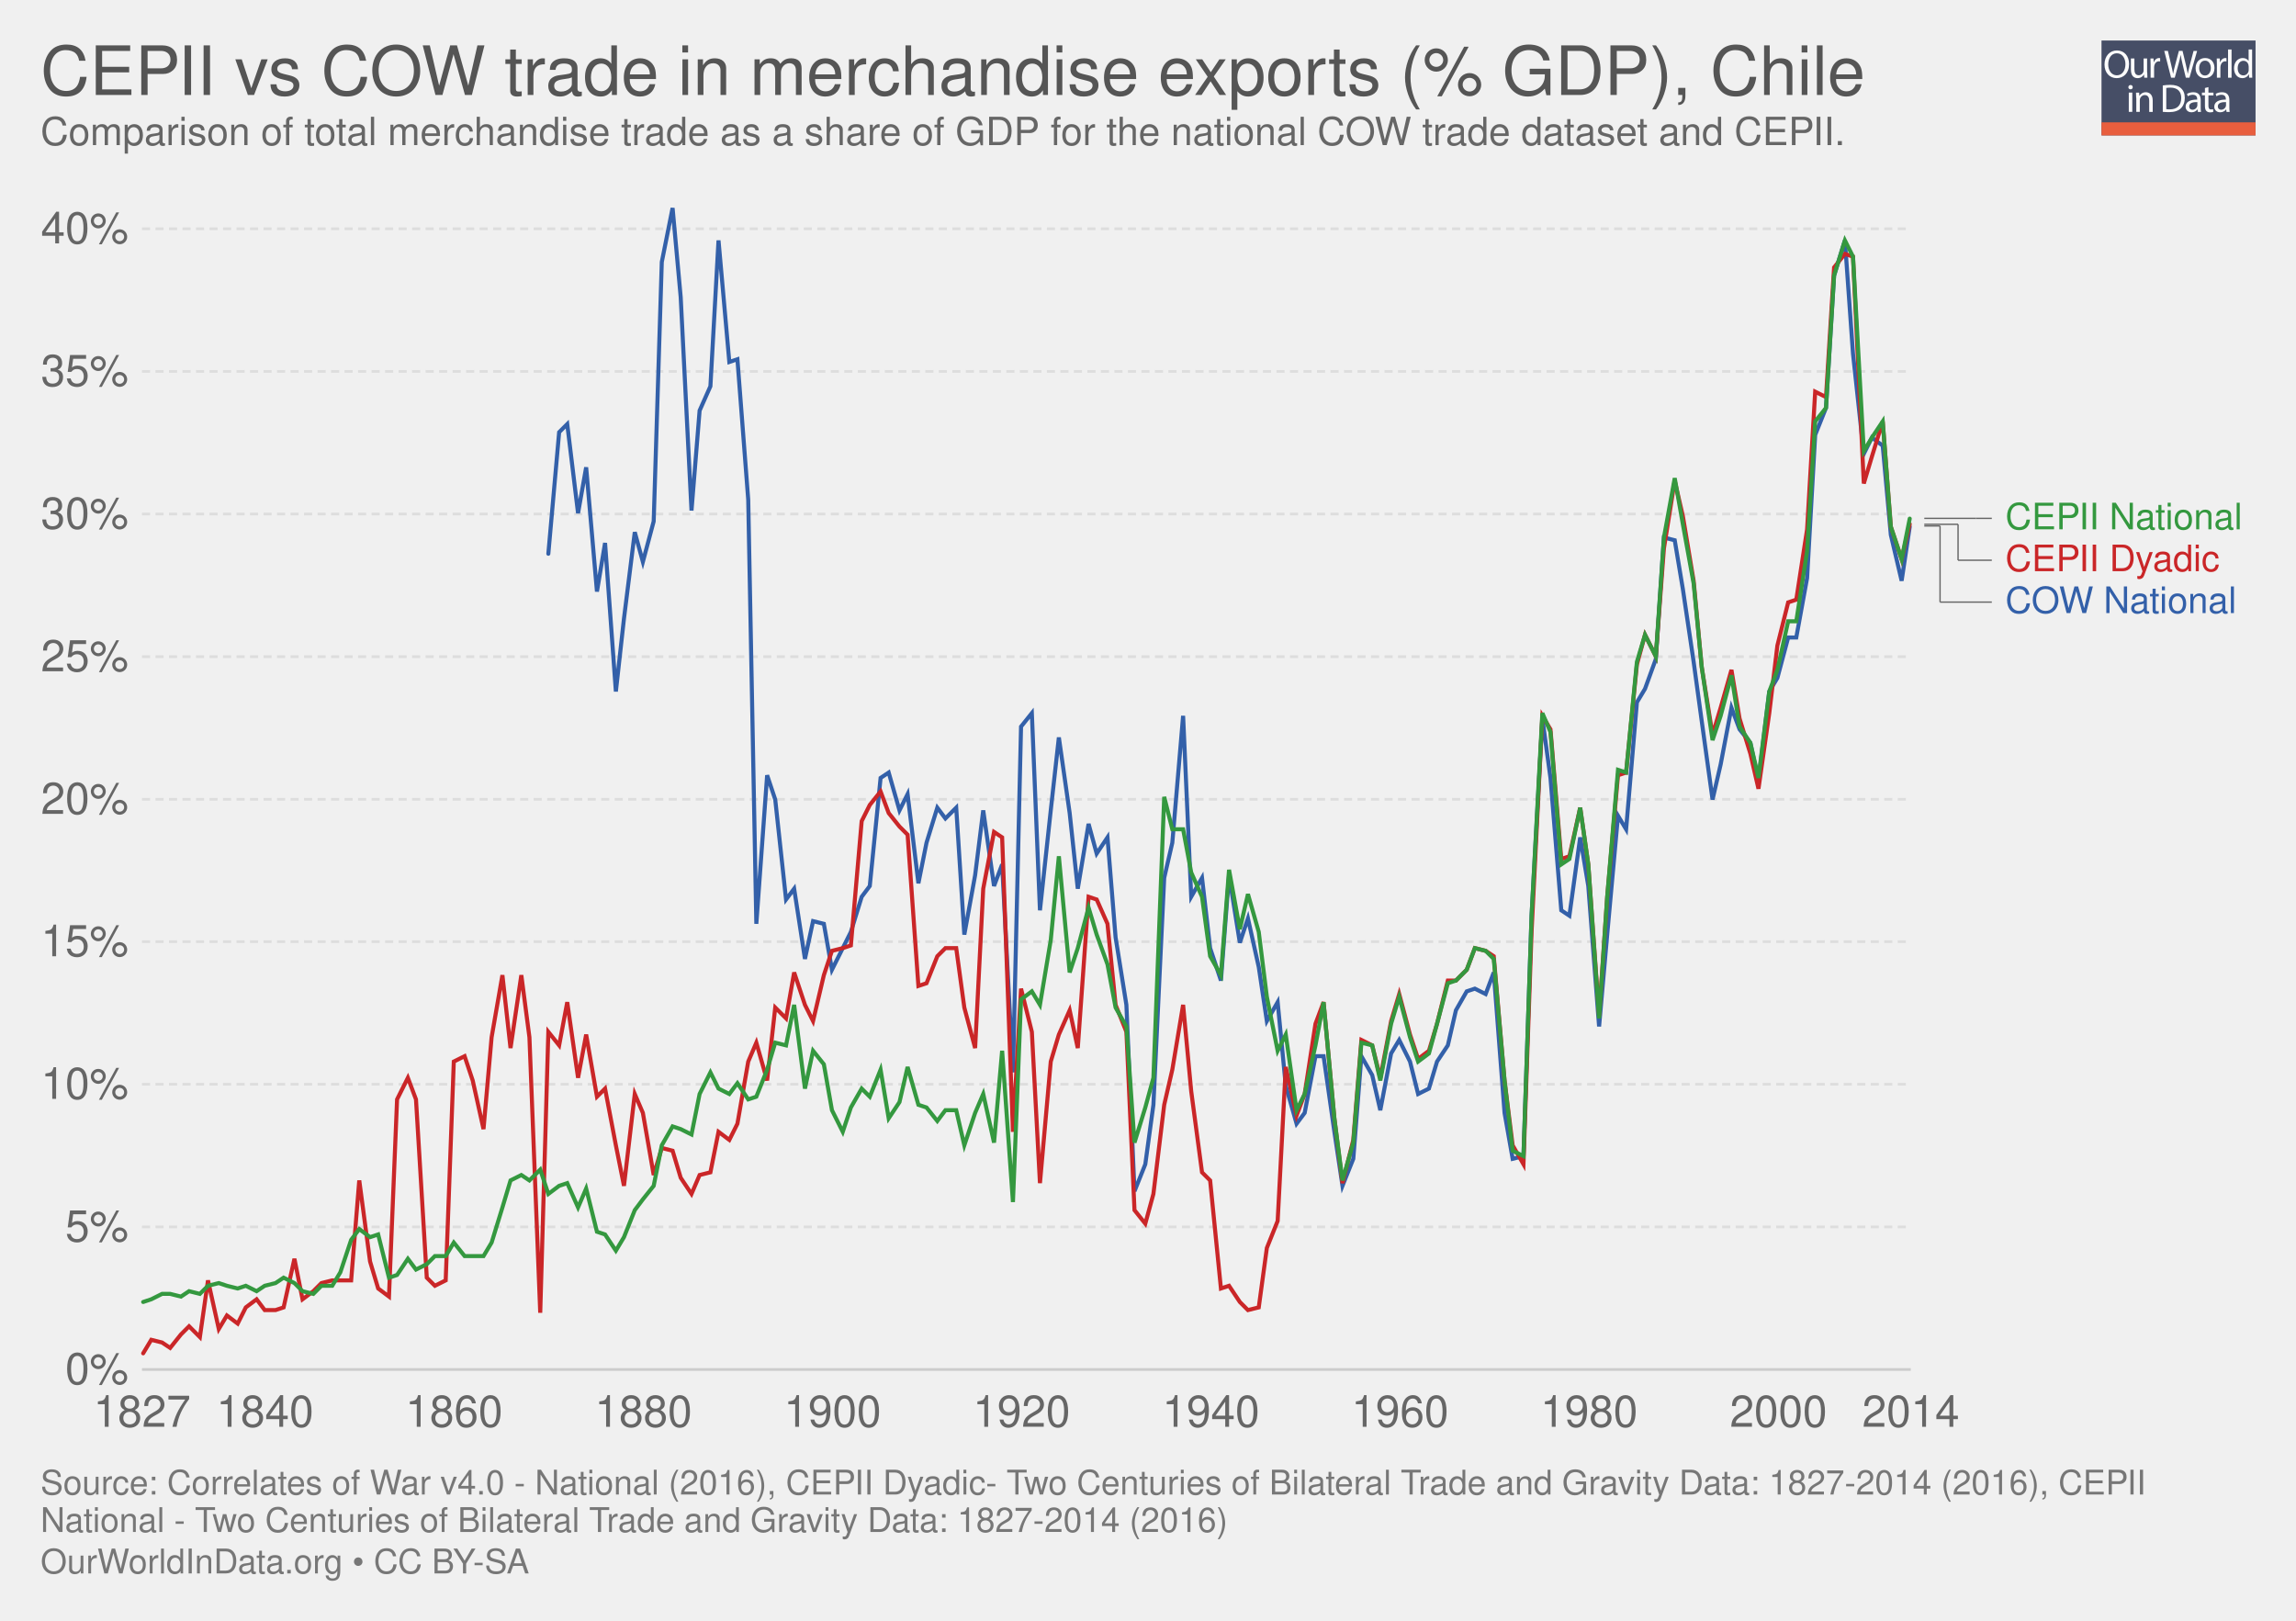
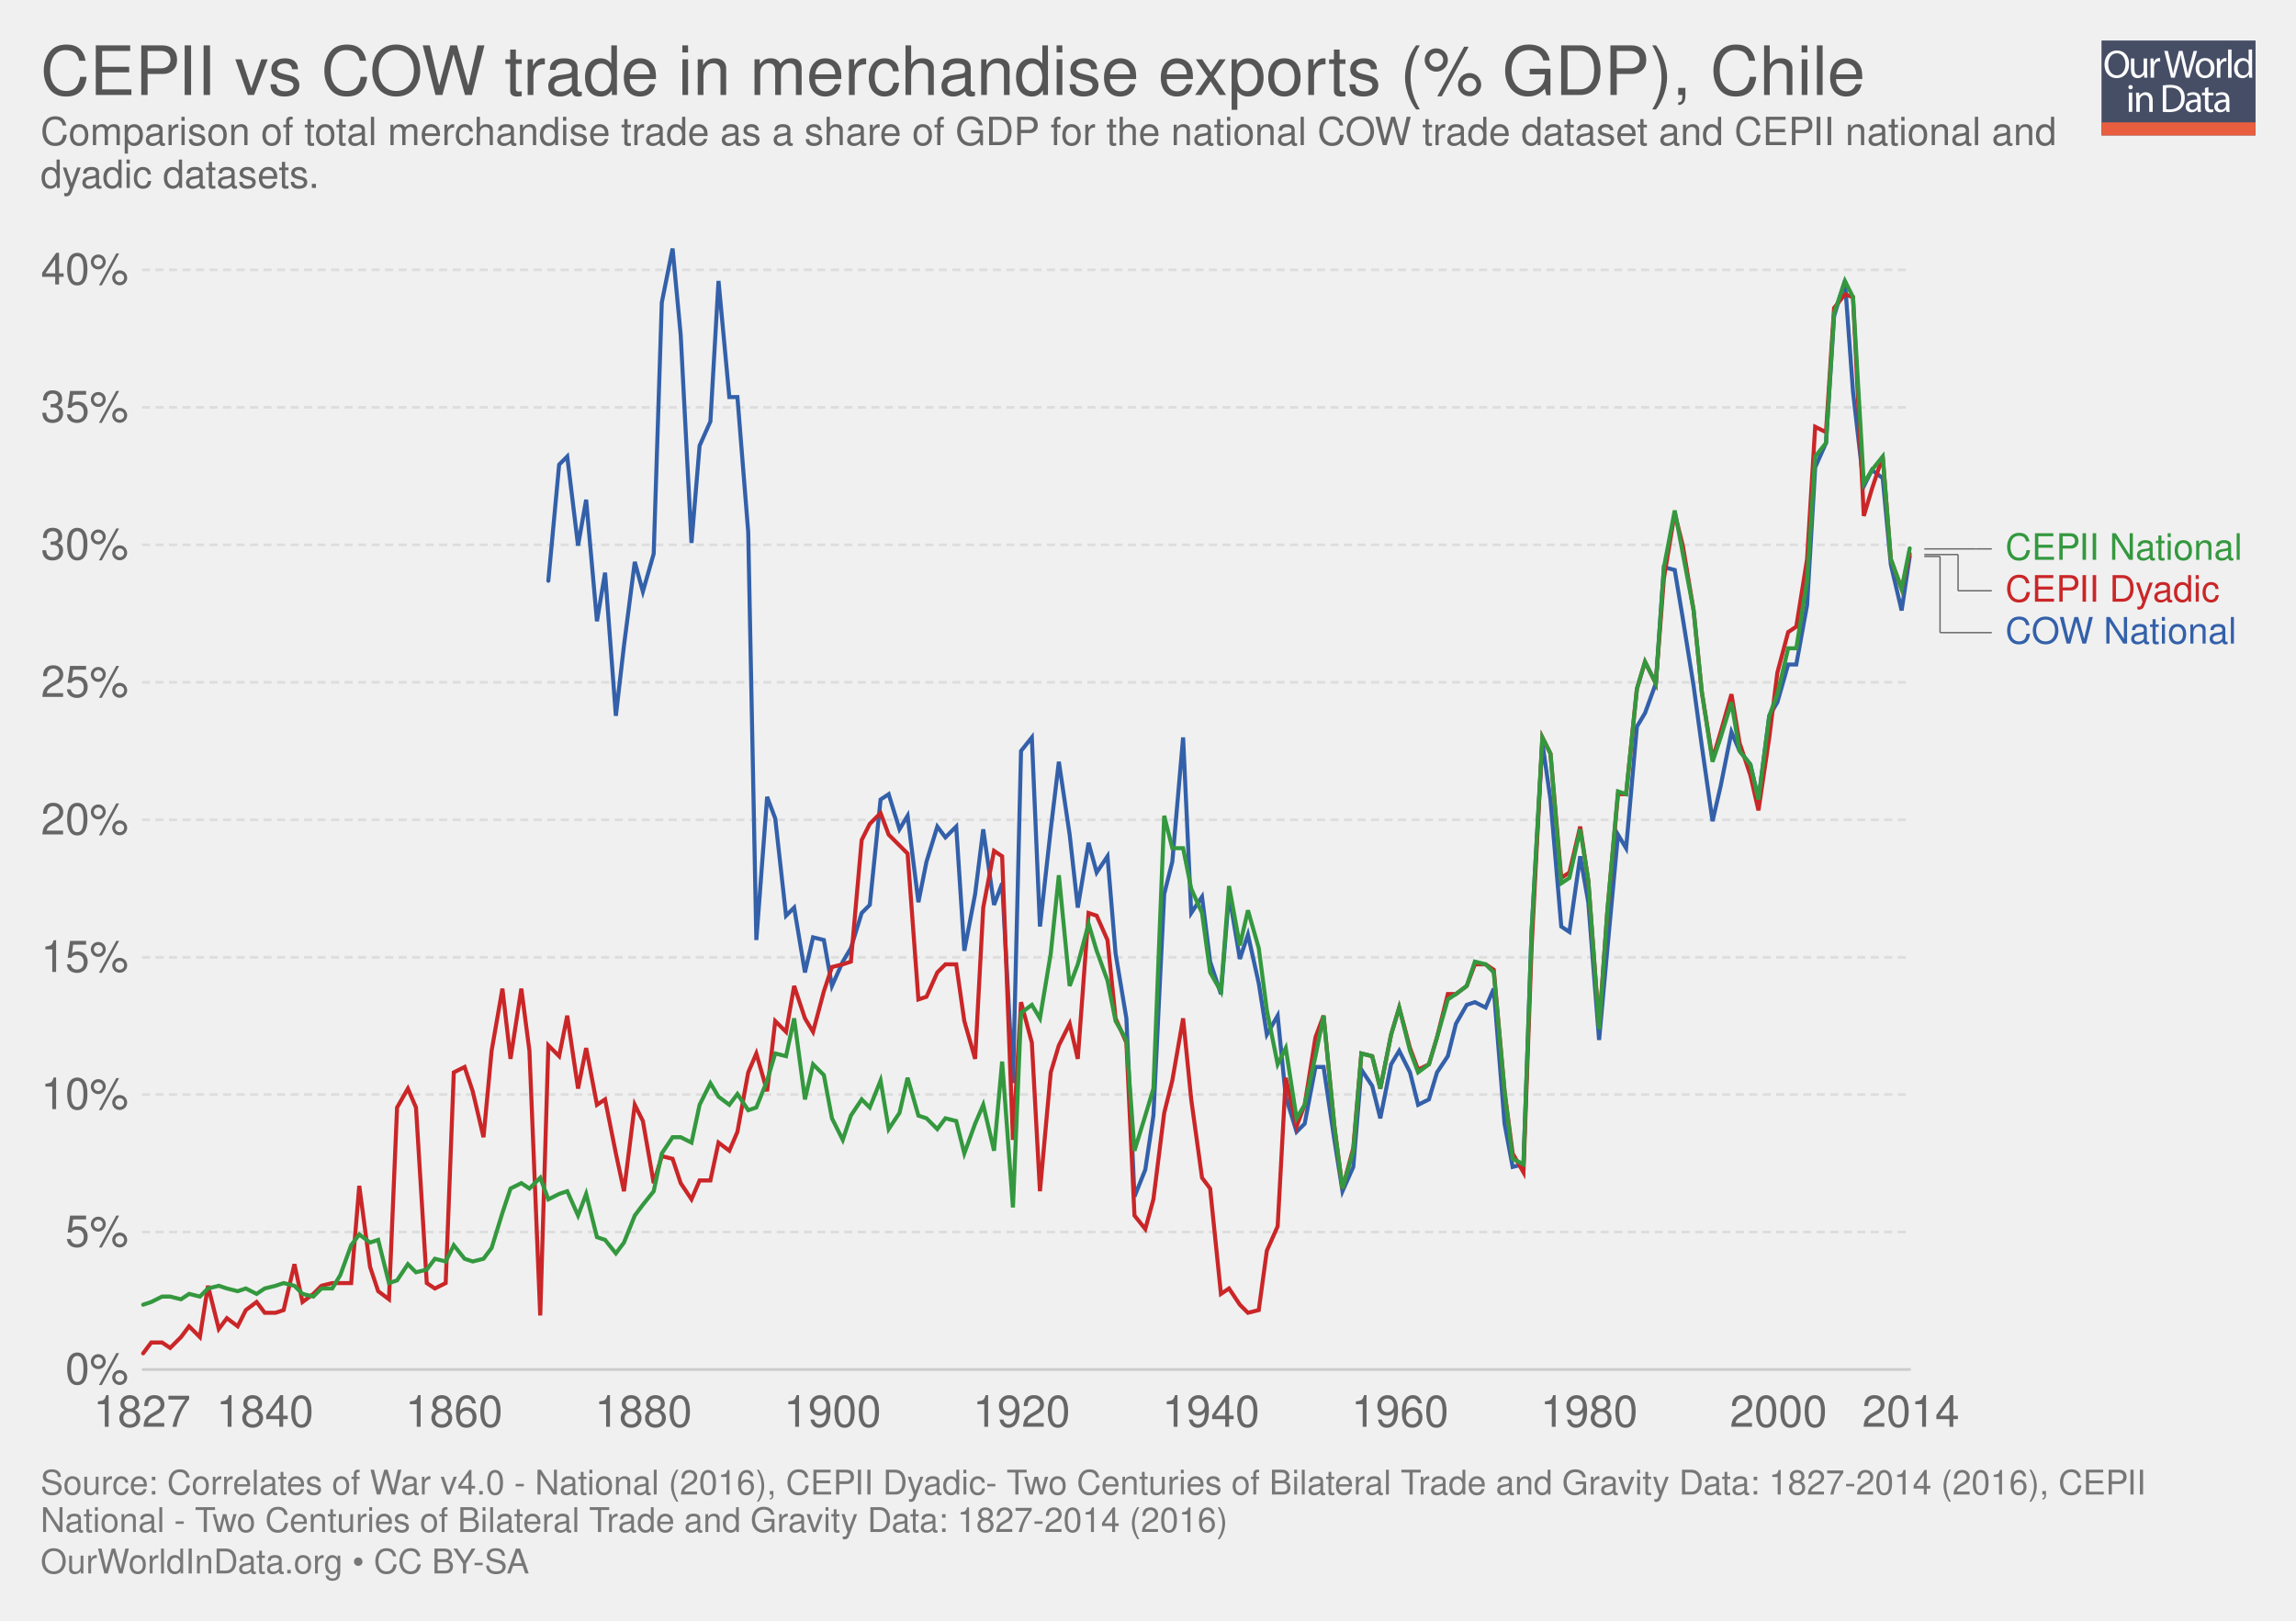
<svg xmlns="http://www.w3.org/2000/svg" xmlns:xlink="http://www.w3.org/1999/xlink" version="1.1" style="font-family: 'Helvetica Neue', Helvetica, Arial, sans-serif; font-size: 18px; background-color: white; text-rendering: optimizeLegibility; -webkit-font-smoothing: antialiased;" width="850" height="600">
  <g class="ChartTab">
    <g class="HeaderView">
      <g opacity="0.8" transform="translate(778, 15) scale(0.27)">
        <a xlink:href="https://ourworldindata.org" target="_blank">
          <g>
            <rect x="0" y="0" fill="#1B2543" width="211.2" height="130.1" />
            <rect x="0" y="112.2" fill="#E63912" width="211.2" height="17.9" />
            <g>
              <rect x="1.2" y="12.3" fill="none" width="210.2" height="99.2" />
              <path fill="#FFFFFF" d="M37.8,32.2c0,12.7-7.7,19.4-17.1,19.4c-9.7,0-16.6-7.5-16.6-18.7c0-11.7,7.3-19.3,17.1-19.3 C31.3,13.7,37.8,21.3,37.8,32.2z M9.2,32.8c0,7.9,4.3,14.9,11.8,14.9c7.5,0,11.8-6.9,11.8-15.3c0-7.3-3.8-14.9-11.8-14.9 C13.1,17.5,9.2,24.8,9.2,32.8z" />
              <path fill="#FFFFFF" d="M62.7,43.8c0,2.7,0.1,5.1,0.2,7.2h-4.3l-0.3-4.3h-0.1c-1.3,2.1-4,4.9-8.8,4.9c-4.2,0-9.1-2.3-9.1-11.6 V24.6h4.8v14.6c0,5,1.5,8.4,5.9,8.4c3.2,0,5.5-2.2,6.3-4.4c0.3-0.7,0.4-1.6,0.4-2.5V24.6h4.8V43.8z" />
              <path fill="#FFFFFF" d="M67.3,32.8c0-3.1-0.1-5.8-0.2-8.2h4.2l0.2,5.2h0.2c1.2-3.5,4.1-5.8,7.3-5.8c0.5,0,0.9,0.1,1.4,0.2v4.5 c-0.5-0.1-1-0.2-1.6-0.2c-3.4,0-5.8,2.6-6.5,6.2c-0.1,0.7-0.2,1.4-0.2,2.2V51h-4.8V32.8z" />
              <path fill="#FFFFFF" d="M95.4,51l-9.4-36.8h5l4.4,18.6c1.1,4.6,2.1,9.2,2.7,12.7h0.1c0.6-3.7,1.8-8,3-12.8l4.9-18.5h5l4.5,18.7 c1,4.4,2,8.7,2.6,12.6h0.1c0.8-4,1.8-8.1,3-12.7l4.9-18.5h4.9L120.6,51h-5L111,31.9c-1.1-4.7-1.9-8.3-2.4-12h-0.1 c-0.7,3.7-1.5,7.3-2.8,12L100.4,51H95.4z" />
              <path fill="#FFFFFF" d="M154.9,37.6c0,9.8-6.8,14-13.2,14c-7.2,0-12.7-5.2-12.7-13.6c0-8.8,5.8-14,13.1-14 C149.8,24,154.9,29.5,154.9,37.6z M133.9,37.9c0,5.8,3.3,10.1,8,10.1c4.6,0,8-4.3,8-10.3c0-4.5-2.2-10.1-7.9-10.1 C136.3,27.6,133.9,32.8,133.9,37.9z" />
              <path fill="#FFFFFF" d="M158.2,32.8c0-3.1-0.1-5.8-0.2-8.2h4.2l0.2,5.2h0.2c1.2-3.5,4.1-5.8,7.3-5.8c0.5,0,0.9,0.1,1.4,0.2v4.5 c-0.5-0.1-1-0.2-1.6-0.2c-3.4,0-5.8,2.6-6.5,6.2c-0.1,0.7-0.2,1.4-0.2,2.2V51h-4.8V32.8z" />
              <path fill="#FFFFFF" d="M173.5,12.3h4.8V51h-4.8V12.3z" />
              <path fill="#FFFFFF" d="M206.5,12.3v31.9c0,2.3,0.1,5,0.2,6.8h-4.3l-0.2-4.6H202c-1.5,2.9-4.7,5.2-9,5.2 c-6.4,0-11.3-5.4-11.3-13.4c-0.1-8.8,5.4-14.2,11.9-14.2c4,0,6.8,1.9,8,4h0.1V12.3H206.5z M201.7,35.4c0-0.6-0.1-1.4-0.2-2 c-0.7-3.1-3.3-5.6-6.9-5.6c-5,0-7.9,4.4-7.9,10.2c0,5.3,2.6,9.8,7.8,9.8c3.2,0,6.2-2.1,7.1-5.7c0.2-0.7,0.2-1.3,0.2-2.1V35.4z" />
              <path fill="#FFFFFF" d="M42.8,64c0.1,1.6-1.1,2.9-3.1,2.9c-1.7,0-2.9-1.3-2.9-2.9c0-1.7,1.3-3,3-3C41.7,61,42.8,62.3,42.8,64z M37.4,97.8V71.4h4.8v26.4H37.4z" />
              <path fill="#FFFFFF" d="M47.5,78.6c0-2.7-0.1-5-0.2-7.1h4.3l0.3,4.4h0.1c1.3-2.5,4.4-5,8.8-5c3.7,0,9.4,2.2,9.4,11.2v15.8h-4.8 V82.6c0-4.3-1.6-7.8-6.1-7.8c-3.2,0-5.6,2.2-6.5,4.9c-0.2,0.6-0.3,1.4-0.3,2.2v15.9h-4.8V78.6z" />
              <path fill="#FFFFFF" d="M84,61.6c2.9-0.4,6.3-0.8,10.1-0.8c6.8,0,11.7,1.6,14.9,4.6c3.3,3,5.2,7.3,5.2,13.2c0,6-1.9,10.9-5.3,14.3 c-3.4,3.4-9.1,5.3-16.3,5.3c-3.4,0-6.2-0.2-8.6-0.4V61.6z M88.8,94.1c1.2,0.2,3,0.3,4.8,0.3c10.2,0,15.7-5.7,15.7-15.6 c0.1-8.7-4.9-14.2-14.9-14.2c-2.5,0-4.3,0.2-5.6,0.5V94.1z" />
              <path fill="#FFFFFF" d="M132.1,97.8l-0.4-3.3h-0.2c-1.5,2.1-4.3,3.9-8.1,3.9c-5.4,0-8.1-3.8-8.1-7.6c0-6.4,5.7-9.9,15.9-9.8v-0.5 c0-2.2-0.6-6.1-6-6.1c-2.5,0-5,0.8-6.9,2l-1.1-3.2c2.2-1.4,5.4-2.3,8.7-2.3c8.1,0,10.1,5.5,10.1,10.8v9.9c0,2.3,0.1,4.5,0.4,6.3 H132.1z M131.4,84.4c-5.3-0.1-11.2,0.8-11.2,5.9c0,3.1,2.1,4.6,4.5,4.6c3.4,0,5.6-2.2,6.4-4.4c0.2-0.5,0.3-1,0.3-1.5V84.4z" />
              <path fill="#FFFFFF" d="M146.6,63.9v7.6h6.9v3.7h-6.9v14.2c0,3.3,0.9,5.1,3.6,5.1c1.3,0,2.2-0.2,2.8-0.3l0.2,3.6 c-0.9,0.4-2.4,0.7-4.3,0.7c-2.2,0-4-0.7-5.2-2c-1.4-1.4-1.9-3.8-1.9-6.9V75.1h-4.1v-3.7h4.1v-6.3L146.6,63.9z" />
              <path fill="#FFFFFF" d="M171.4,97.8l-0.4-3.3h-0.2c-1.5,2.1-4.3,3.9-8.1,3.9c-5.4,0-8.1-3.8-8.1-7.6c0-6.4,5.7-9.9,15.9-9.8v-0.5 c0-2.2-0.6-6.1-6-6.1c-2.5,0-5,0.8-6.9,2l-1.1-3.2c2.2-1.4,5.4-2.3,8.7-2.3c8.1,0,10.1,5.5,10.1,10.8v9.9c0,2.3,0.1,4.5,0.4,6.3 H171.4z M170.7,84.4c-5.3-0.1-11.2,0.8-11.2,5.9c0,3.1,2.1,4.6,4.5,4.6c3.4,0,5.6-2.2,6.4-4.4c0.2-0.5,0.3-1,0.3-1.5V84.4z" />
            </g>
          </g>
        </a>
      </g>
      <a href="https://ourworldindata.org/grapher/cepii-vs-cow-trade-in-merchandise-exports-gdp" target="_blank">
        <text font-size="25.20" x="15.0" y="35.2" fill="#555">
          <tspan x="15" y="35.16">CEPII vs COW trade in merchandise exports (% GDP), Chile</tspan>
        </text>
      </a>
      <text font-size="14.40" x="15.0" y="53.7" fill="#666">
-         <tspan x="15" y="53.72">Comparison of total merchandise trade as a share of GDP for the national COW trade dataset and CEPII.</tspan>
+         <tspan x="15" y="53.72">Comparison of total merchandise trade as a share of GDP for the national COW trade dataset and CEPII national and</tspan>
+         <tspan x="15" y="69.56">dyadic datasets.</tspan>
      </text>
    </g>
    <g class="LineChart">
      <defs>
        <clipPath id="boundsClip-1">
-           <rect x="42.562" y="0" width="830" height="903.2" />
+           <rect x="42.562" y="0" width="830" height="872.2" />
        </clipPath>
      </defs>
      <g class="AxisBoxView">
        <g class="HorizontalAxis">
          <text x="52.6" y="528.2" fill="#666" text-anchor="middle" font-size="16.2">1827</text>
          <text x="98.1" y="528.2" fill="#666" text-anchor="middle" font-size="16.2">1840</text>
          <text x="168.1" y="528.2" fill="#666" text-anchor="middle" font-size="16.2">1860</text>
          <text x="238.2" y="528.2" fill="#666" text-anchor="middle" font-size="16.2">1880</text>
          <text x="308.2" y="528.2" fill="#666" text-anchor="middle" font-size="16.2">1900</text>
          <text x="378.2" y="528.2" fill="#666" text-anchor="middle" font-size="16.2">1920</text>
          <text x="448.3" y="528.2" fill="#666" text-anchor="middle" font-size="16.2">1940</text>
          <text x="518.3" y="528.2" fill="#666" text-anchor="middle" font-size="16.2">1960</text>
          <text x="588.3" y="528.2" fill="#666" text-anchor="middle" font-size="16.2">1980</text>
          <text x="658.4" y="528.2" fill="#666" text-anchor="middle" font-size="16.2">2000</text>
          <text x="707.4" y="528.2" fill="#666" text-anchor="middle" font-size="16.2">2014</text>
        </g>
        <g class="VerticalAxis">
          <text x="47.56" y="507" fill="#666" dominant-baseline="middle" text-anchor="end" font-size="16.2">0%</text>
-           <text x="47.56" y="454.2" fill="#666" dominant-baseline="middle" text-anchor="end" font-size="16.2">5%</text>
-           <text x="47.56" y="401.4" fill="#666" dominant-baseline="middle" text-anchor="end" font-size="16.2">10%</text>
-           <text x="47.56" y="348.6" fill="#666" dominant-baseline="middle" text-anchor="end" font-size="16.2">15%</text>
-           <text x="47.56" y="295.9" fill="#666" dominant-baseline="middle" text-anchor="end" font-size="16.2">20%</text>
-           <text x="47.56" y="243.1" fill="#666" dominant-baseline="middle" text-anchor="end" font-size="16.2">25%</text>
-           <text x="47.56" y="190.3" fill="#666" dominant-baseline="middle" text-anchor="end" font-size="16.2">30%</text>
-           <text x="47.56" y="137.5" fill="#666" dominant-baseline="middle" text-anchor="end" font-size="16.2">35%</text>
-           <text x="47.56" y="84.7" fill="#666" dominant-baseline="middle" text-anchor="end" font-size="16.2">40%</text>
+           <text x="47.56" y="456.1" fill="#666" dominant-baseline="middle" text-anchor="end" font-size="16.2">5%</text>
+           <text x="47.56" y="405.2" fill="#666" dominant-baseline="middle" text-anchor="end" font-size="16.2">10%</text>
+           <text x="47.56" y="354.4" fill="#666" dominant-baseline="middle" text-anchor="end" font-size="16.2">15%</text>
+           <text x="47.56" y="303.5" fill="#666" dominant-baseline="middle" text-anchor="end" font-size="16.2">20%</text>
+           <text x="47.56" y="252.6" fill="#666" dominant-baseline="middle" text-anchor="end" font-size="16.2">25%</text>
+           <text x="47.56" y="201.7" fill="#666" dominant-baseline="middle" text-anchor="end" font-size="16.2">30%</text>
+           <text x="47.56" y="150.8" fill="#666" dominant-baseline="middle" text-anchor="end" font-size="16.2">35%</text>
+           <text x="47.56" y="99.9" fill="#666" dominant-baseline="middle" text-anchor="end" font-size="16.2">40%</text>
        </g>
        <g class="AxisGridLines">
          <line x1="52.56" y1="507" x2="707.39" y2="507" stroke="#ccc" />
-           <line x1="52.56" y1="454.2" x2="707.39" y2="454.2" stroke="#ddd" stroke-dasharray="3,2" />
-           <line x1="52.56" y1="401.4" x2="707.39" y2="401.4" stroke="#ddd" stroke-dasharray="3,2" />
-           <line x1="52.56" y1="348.6" x2="707.39" y2="348.6" stroke="#ddd" stroke-dasharray="3,2" />
-           <line x1="52.56" y1="295.9" x2="707.39" y2="295.9" stroke="#ddd" stroke-dasharray="3,2" />
-           <line x1="52.56" y1="243.1" x2="707.39" y2="243.1" stroke="#ddd" stroke-dasharray="3,2" />
-           <line x1="52.56" y1="190.3" x2="707.39" y2="190.3" stroke="#ddd" stroke-dasharray="3,2" />
-           <line x1="52.56" y1="137.5" x2="707.39" y2="137.5" stroke="#ddd" stroke-dasharray="3,2" />
-           <line x1="52.56" y1="84.7" x2="707.39" y2="84.7" stroke="#ddd" stroke-dasharray="3,2" />
+           <line x1="52.56" y1="456.1" x2="707.39" y2="456.1" stroke="#ddd" stroke-dasharray="3,2" />
+           <line x1="52.56" y1="405.2" x2="707.39" y2="405.2" stroke="#ddd" stroke-dasharray="3,2" />
+           <line x1="52.56" y1="354.4" x2="707.39" y2="354.4" stroke="#ddd" stroke-dasharray="3,2" />
+           <line x1="52.56" y1="303.5" x2="707.39" y2="303.5" stroke="#ddd" stroke-dasharray="3,2" />
+           <line x1="52.56" y1="252.6" x2="707.39" y2="252.6" stroke="#ddd" stroke-dasharray="3,2" />
+           <line x1="52.56" y1="201.7" x2="707.39" y2="201.7" stroke="#ddd" stroke-dasharray="3,2" />
+           <line x1="52.56" y1="150.8" x2="707.39" y2="150.8" stroke="#ddd" stroke-dasharray="3,2" />
+           <line x1="52.56" y1="99.9" x2="707.39" y2="99.9" stroke="#ddd" stroke-dasharray="3,2" />
        </g>
      </g>
      <g clip-path="url(#boundsClip-1)">
        <g class="HeightedLegend clickable">
          <g class="legendMark">
            <g class="indicator">
-               <line x1="712.39" y1="191.9" x2="731.557" y2="191.9" stroke="#666" stroke-width="0.5" />
-               <line x1="731.557" y1="191.9" x2="731.557" y2="191.9" stroke="#666" stroke-width="0.5" />
-               <line x1="731.557" y1="191.9" x2="737.39" y2="191.9" stroke="#666" stroke-width="0.5" />
+               <line x1="712.39" y1="203.2" x2="731.557" y2="203.2" stroke="#666" stroke-width="0.5" />
+               <line x1="731.557" y1="203.2" x2="731.557" y2="203.2" stroke="#666" stroke-width="0.5" />
+               <line x1="731.557" y1="203.2" x2="737.39" y2="203.2" stroke="#666" stroke-width="0.5" />
            </g>
-             <rect x="707.39" y="185.15" width="127.61" height="13.5" fill="#fff" opacity="0" />
-             <text font-size="13.50" x="742.4" y="196.0" fill="#34983f">
-               <tspan x="742.39" y="195.95">CEPII National </tspan>
+             <rect x="707.39" y="196.45" width="127.61" height="13.5" fill="#fff" opacity="0" />
+             <text font-size="13.50" x="742.4" y="207.3" fill="#34983f">
+               <tspan x="742.39" y="207.25">CEPII National </tspan>
            </text>
          </g>
          <g class="legendMark">
            <g class="indicator">
-               <line x1="712.39" y1="194.1" x2="724.89" y2="194.1" stroke="#666" stroke-width="0.5" />
-               <line x1="724.89" y1="194.1" x2="724.89" y2="207.4" stroke="#666" stroke-width="0.5" />
-               <line x1="724.89" y1="207.4" x2="737.39" y2="207.4" stroke="#666" stroke-width="0.5" />
+               <line x1="712.39" y1="205.3" x2="724.89" y2="205.3" stroke="#666" stroke-width="0.5" />
+               <line x1="724.89" y1="205.3" x2="724.89" y2="218.7" stroke="#666" stroke-width="0.5" />
+               <line x1="724.89" y1="218.7" x2="737.39" y2="218.7" stroke="#666" stroke-width="0.5" />
            </g>
-             <rect x="707.39" y="200.65" width="115.46" height="13.5" fill="#fff" opacity="0" />
-             <text font-size="13.50" x="742.4" y="211.5" fill="#ca2628">
-               <tspan x="742.39" y="211.45">CEPII Dyadic</tspan>
+             <rect x="707.39" y="211.95" width="115.46" height="13.5" fill="#fff" opacity="0" />
+             <text font-size="13.50" x="742.4" y="222.8" fill="#ca2628">
+               <tspan x="742.39" y="222.75">CEPII Dyadic</tspan>
            </text>
          </g>
          <g class="legendMark">
            <g class="indicator">
-               <line x1="712.39" y1="194.7" x2="718.223" y2="194.7" stroke="#666" stroke-width="0.5" />
-               <line x1="718.223" y1="194.7" x2="718.223" y2="222.9" stroke="#666" stroke-width="0.5" />
-               <line x1="718.223" y1="222.9" x2="737.39" y2="222.9" stroke="#666" stroke-width="0.5" />
+               <line x1="712.39" y1="206" x2="718.223" y2="206" stroke="#666" stroke-width="0.5" />
+               <line x1="718.223" y1="206" x2="718.223" y2="234.2" stroke="#666" stroke-width="0.5" />
+               <line x1="718.223" y1="234.2" x2="737.39" y2="234.2" stroke="#666" stroke-width="0.5" />
            </g>
-             <rect x="707.39" y="216.15" width="121.4" height="13.5" fill="#fff" opacity="0" />
-             <text font-size="13.50" x="742.4" y="227.0" fill="#3360a9">
-               <tspan x="742.39" y="226.95">COW National</tspan>
+             <rect x="707.39" y="227.45" width="121.4" height="13.5" fill="#fff" opacity="0" />
+             <text font-size="13.50" x="742.4" y="238.3" fill="#3360a9">
+               <tspan x="742.39" y="238.25">COW National</tspan>
            </text>
          </g>
        </g>
        <g class="Lines">
-           <rect x="53" y="77" width="655" height="430" fill="rgba(255,255,255,0)" opacity="0" />
+           <rect x="53" y="92" width="655" height="415" fill="rgba(255,255,255,0)" opacity="0" />
          <g class="key-Chile_0">
-             <path stroke="#3360a9" stroke-linecap="round" d="M203 205L207 160L210 157L214 190L217 173L221 219L224 201L228 256L231 229L235 197L238 208L242 193L245 97L249 77L252 110L256 189L259 152L263 143L266 89L270 134L273 133L277 185L280 342L284 287L287 296L291 333L294 329L298 355L301 341L305 342L308 359L312 351L315 345L319 332L322 328L326 288L329 286L333 300L336 294L340 327L343 312L347 299L350 303L354 299L357 346L361 324L364 300L368 328L371 320L375 397L378 269L382 264L385 337L389 300L392 273L396 301L399 329L403 305L406 316L410 310L413 347L417 372L420 441L424 431L427 409L431 325L434 312L438 265L441 332L445 325L448 351L452 363L455 324L459 349L462 340L466 358L469 378L473 371L476 402L480 416L483 412L487 391L490 391L494 419L497 439L501 429L504 391L508 398L511 411L515 390L518 385L522 393L525 405L529 403L532 393L536 387L539 374L543 367L546 366L550 368L553 360L557 412L560 429L564 428L567 339L571 266L574 288L578 337L581 339L585 310L588 328L592 380L595 346L599 302L602 307L606 260L609 255L613 244L616 199L620 200L623 218L627 245L630 267L634 296L637 283L641 262L644 270L648 275L651 289L655 256L658 251L662 236L665 236L669 214L672 161L676 151L679 102L683 89L686 131L690 168L693 162L697 165L700 198L704 215L707 195" fill="none" stroke-width="1.5" />
+             <path stroke="#3360a9" stroke-linecap="round" d="M203 215L207 172L210 169L214 202L217 185L221 230L224 212L228 265L231 239L235 208L238 219L242 205L245 112L249 92L252 124L256 201L259 165L263 156L266 104L270 147L273 147L277 197L280 348L284 295L287 303L291 339L294 336L298 360L301 347L305 348L308 365L312 356L315 351L319 338L322 335L326 296L329 294L333 307L336 302L340 334L343 319L347 306L350 310L354 306L357 352L361 331L364 307L368 335L371 327L375 401L378 278L382 273L385 343L389 307L392 282L396 309L399 336L403 312L406 323L410 317L413 353L417 377L420 443L424 433L427 413L431 331L434 319L438 273L441 338L445 332L448 356L452 368L455 331L459 355L462 346L466 364L469 383L473 376L476 406L480 419L483 416L487 395L490 395L494 422L497 441L501 432L504 396L508 402L511 414L515 394L518 389L522 397L525 409L529 407L532 397L536 391L539 379L543 372L546 371L550 373L553 366L557 416L560 432L564 431L567 345L571 275L574 296L578 343L581 345L585 317L588 334L592 385L595 352L599 309L602 314L606 269L609 264L613 253L616 210L620 211L623 229L627 254L630 276L634 304L637 291L641 271L644 278L648 283L651 296L655 265L658 260L662 246L665 246L669 224L672 173L676 164L679 117L683 104L686 145L690 180L693 174L697 177L700 209L704 226L707 206" fill="none" stroke-width="1.5" />
          </g>
          <g class="key-Chile_1">
-             <path stroke="#ca2628" stroke-linecap="round" d="M53 501L56 496L60 497L63 499L67 494L70 491L74 495L77 474L81 492L84 487L88 490L91 484L95 481L98 485L102 485L105 484L109 466L112 481L116 478L119 475L123 474L126 474L130 474L133 437L137 467L140 477L144 480L147 407L151 399L154 407L158 473L161 476L165 474L168 393L172 391L175 400L179 418L182 384L186 361L189 388L193 361L196 384L200 486L203 382L207 387L210 371L214 399L217 383L221 406L224 403L228 424L231 439L235 405L238 412L242 435L245 425L249 426L252 436L256 442L259 435L263 434L266 419L270 422L273 416L277 393L280 386L284 400L287 373L291 377L294 360L298 372L301 378L305 361L308 352L312 351L315 350L319 304L322 298L326 293L329 301L333 306L336 309L340 365L343 364L347 354L350 351L354 351L357 373L361 388L364 329L368 308L371 310L375 419L378 366L382 382L385 438L389 393L392 383L396 374L399 388L403 332L406 333L410 342L413 372L417 382L420 448L424 453L427 442L431 409L434 396L438 372L441 404L445 434L448 437L452 477L455 476L459 482L462 485L466 484L469 462L473 452L476 395L480 413L483 405L487 379L490 371L494 414L497 438L501 422L504 385L508 387L511 399L515 378L518 368L522 383L525 392L529 389L532 379L536 363L539 363L543 359L546 351L550 352L553 354L557 400L560 424L564 431L567 345L571 265L574 270L578 318L581 317L585 299L588 320L592 376L595 332L599 287L602 286L606 246L609 235L613 243L616 203L620 178L623 191L627 215L630 247L634 272L637 262L641 248L644 266L648 279L651 292L655 264L658 239L662 223L665 222L669 196L672 145L676 147L679 99L683 94L686 95L690 179L693 169L697 156L700 195L704 207L707 194" fill="none" stroke-width="1.5" />
+             <path stroke="#ca2628" stroke-linecap="round" d="M53 501L56 497L60 497L63 499L67 495L70 491L74 495L77 476L81 492L84 488L88 491L91 485L95 482L98 486L102 486L105 485L109 468L112 482L116 479L119 476L123 475L126 475L130 475L133 439L137 469L140 478L144 481L147 410L151 403L154 410L158 475L161 477L165 475L168 397L172 395L175 404L179 421L182 389L186 366L189 392L193 366L196 389L200 487L203 387L207 391L210 376L214 403L217 388L221 409L224 407L228 427L231 441L235 409L238 415L242 438L245 428L249 429L252 438L256 444L259 437L263 437L266 423L270 426L273 419L277 397L280 390L284 404L287 378L291 382L294 365L298 377L301 382L305 367L308 358L312 357L315 356L319 311L322 305L326 301L329 309L333 313L336 316L340 370L343 369L347 360L350 357L354 357L357 378L361 392L364 336L368 315L371 317L375 422L378 371L382 386L385 441L389 397L392 387L396 379L399 392L403 338L406 339L410 348L413 377L417 386L420 450L424 455L427 444L431 412L434 400L438 377L441 407L445 436L448 440L452 479L455 477L459 483L462 486L466 485L469 463L473 454L476 399L480 417L483 409L487 384L490 376L494 417L497 440L501 425L504 390L508 391L511 403L515 383L518 373L522 388L525 396L529 394L532 384L536 368L539 368L543 365L546 357L550 357L553 359L557 404L560 427L564 434L567 351L571 273L574 279L578 325L581 323L585 306L588 326L592 380L595 338L599 294L602 294L606 255L609 245L613 253L616 214L620 190L623 202L627 226L630 256L634 281L637 271L641 257L644 275L648 287L651 300L655 273L658 249L662 234L665 232L669 207L672 158L676 160L679 114L683 109L686 110L690 191L693 181L697 169L700 207L704 218L707 205" fill="none" stroke-width="1.5" />
          </g>
          <g class="key-Chile_2">
-             <path stroke="#34983f" stroke-linecap="round" d="M53 482L56 481L60 479L63 479L67 480L70 478L74 479L77 476L81 475L84 476L88 477L91 476L95 478L98 476L102 475L105 473L109 475L112 478L116 479L119 476L123 476L126 471L130 459L133 455L137 458L140 457L144 473L147 472L151 466L154 470L158 468L161 465L165 465L168 460L172 465L175 465L179 465L182 460L186 447L189 437L193 435L196 437L200 433L203 442L207 439L210 438L214 447L217 440L221 456L224 457L228 463L231 458L235 448L238 444L242 439L245 424L249 417L252 418L256 420L259 405L263 397L266 403L270 405L273 401L277 407L280 406L284 396L287 386L291 387L294 372L298 403L301 389L305 394L308 411L312 419L315 410L319 403L322 406L326 396L329 414L333 408L336 395L340 409L343 410L347 415L350 411L354 411L357 424L361 412L364 405L368 423L371 389L375 445L378 370L382 367L385 372L389 348L392 317L396 360L399 351L403 336L406 346L410 357L413 373L417 380L420 423L424 410L427 399L431 295L434 307L438 307L441 323L445 332L448 354L452 361L455 322L459 344L462 331L466 345L469 369L473 389L476 383L480 411L483 405L487 387L490 371L494 414L497 437L501 423L504 386L508 387L511 400L515 379L518 369L522 384L525 393L529 390L532 379L536 364L539 363L543 359L546 351L550 352L553 355L557 400L560 426L564 428L567 339L571 264L574 271L578 320L581 318L585 299L588 320L592 377L595 332L599 285L602 286L606 245L609 235L613 243L616 199L620 177L623 194L627 216L630 247L634 274L637 265L641 250L644 269L648 275L651 288L655 256L658 248L662 230L665 230L669 204L672 156L676 151L679 102L683 89L686 95L690 167L693 162L697 156L700 195L704 207L707 192" fill="none" stroke-width="1.5" />
+             <path stroke="#34983f" stroke-linecap="round" d="M53 483L56 482L60 480L63 480L67 481L70 479L74 480L77 477L81 476L84 477L88 478L91 477L95 479L98 477L102 476L105 475L109 476L112 479L116 480L119 477L123 477L126 472L130 461L133 457L137 460L140 459L144 475L147 474L151 468L154 471L158 470L161 466L165 467L168 461L172 466L175 467L179 466L182 462L186 449L189 440L193 438L196 440L200 436L203 444L207 442L210 441L214 450L217 442L221 458L224 459L228 464L231 460L235 450L238 446L242 441L245 427L249 421L252 421L256 423L259 409L263 401L266 406L270 409L273 405L277 411L280 410L284 400L287 390L291 391L294 377L298 407L301 394L305 398L308 414L312 422L315 413L319 407L322 410L326 400L329 418L333 412L336 399L340 413L343 414L347 418L350 414L354 415L357 427L361 416L364 409L368 426L371 393L375 447L378 375L382 372L385 377L389 353L392 324L396 365L399 357L403 342L406 352L410 363L413 378L417 385L420 426L424 413L427 403L431 302L434 314L438 314L441 329L445 338L448 360L452 367L455 328L459 350L462 337L466 351L469 374L473 394L476 388L480 414L483 409L487 391L490 376L494 417L497 440L501 426L504 390L508 391L511 403L515 383L518 373L522 389L525 397L529 394L532 384L536 370L539 368L543 365L546 356L550 357L553 360L557 404L560 429L564 431L567 345L571 273L574 279L578 327L581 325L585 307L588 326L592 381L595 338L599 293L602 294L606 255L609 245L613 253L616 210L620 189L623 205L627 226L630 256L634 282L637 273L641 260L644 278L648 283L651 296L655 265L658 257L662 240L665 240L669 215L672 169L676 164L679 116L683 104L686 110L690 179L693 174L697 169L700 207L704 218L707 203" fill="none" stroke-width="1.5" />
          </g>
        </g>
      </g>
    </g>
    <g style="fill: #777;" class="SourcesFooter">
      <g style="fill: #777;" class="clickable">
        <text font-size="12.60" x="15.0" y="553.3">
          <tspan x="15" y="553.28">Source: Correlates of War v4.0 - National (2016), CEPII Dyadic- Two Centuries of Bilateral Trade and Gravity Data: 1827-2014 (2016), CEPII</tspan>
          <tspan x="15" y="567.14">National - Two Centuries of Bilateral Trade and Gravity Data: 1827-2014 (2016)</tspan>
        </text>
      </g>
      <text font-size="12.60" x="15.0" y="582.5">
        <tspan x="15" y="582.48">
          <a target="_blank" style="fill: #777;" href="https://ourworldindata.org">OurWorldInData.org</a> • <a style="fill: #777;" href="http://creativecommons.org/licenses/by-sa/4.0/deed.en_US" target="_blank">CC BY-SA</a>
        </tspan>
      </text>
    </g>
  </g>
</svg>
